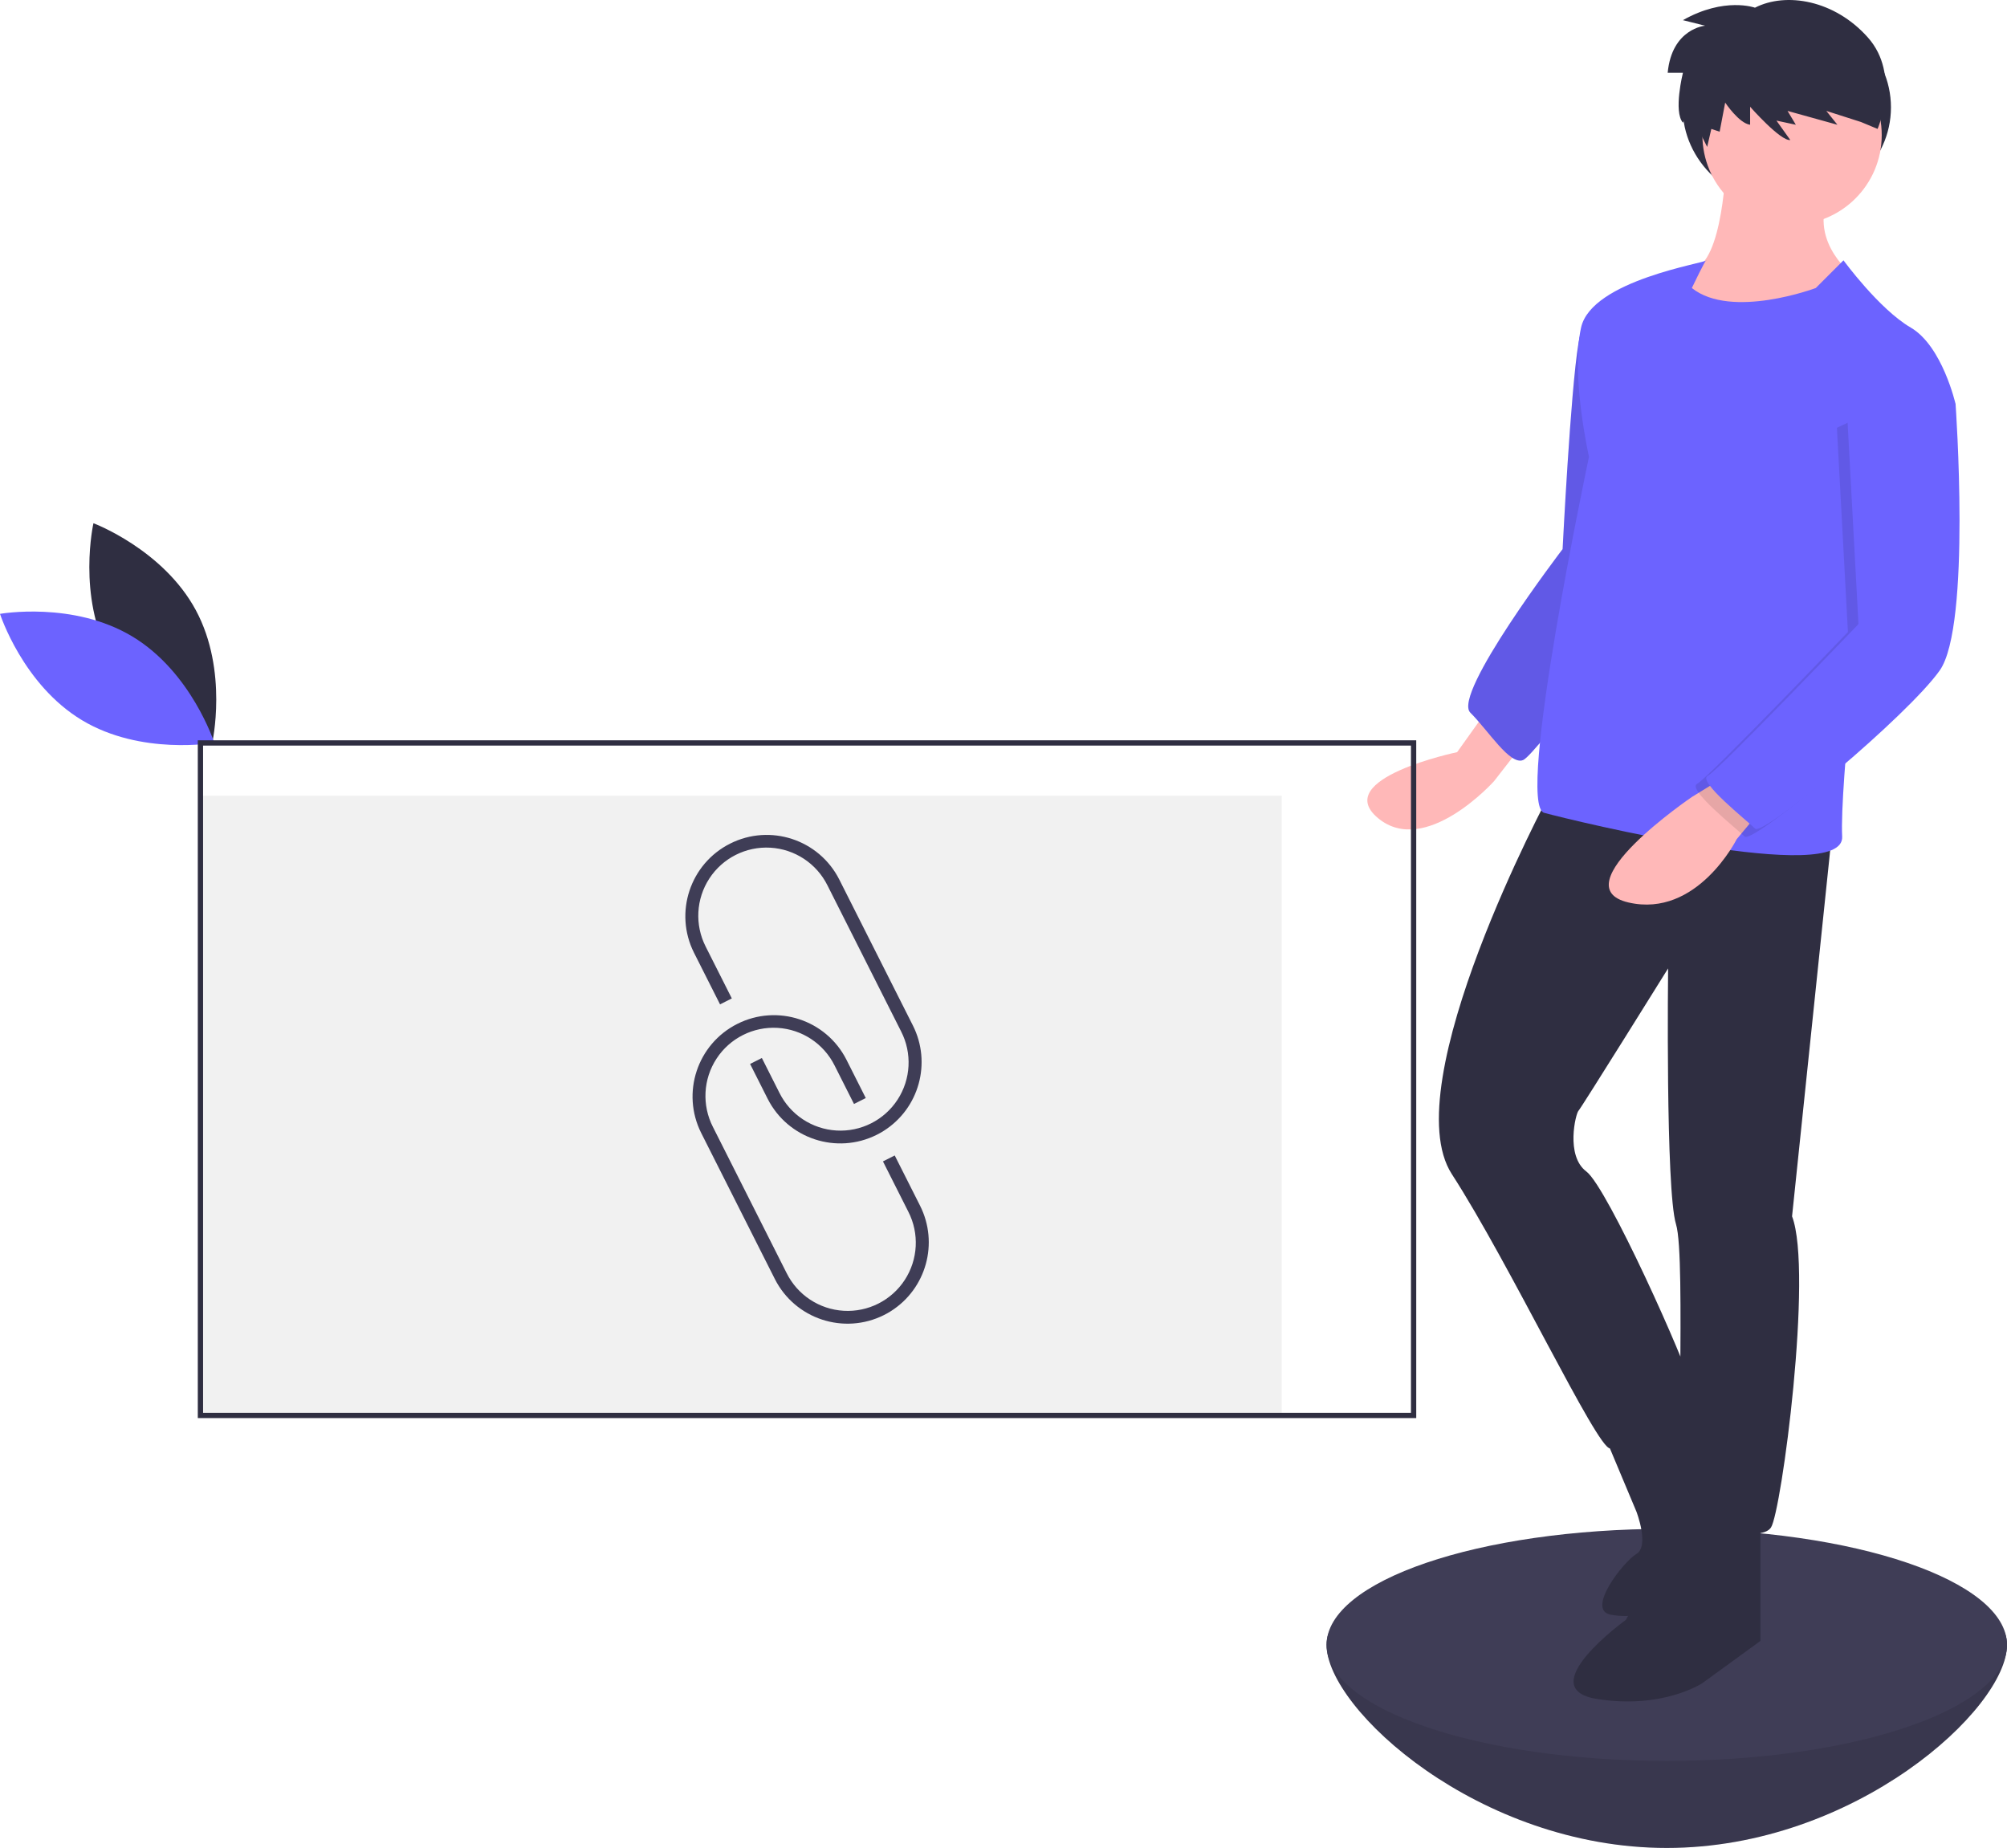
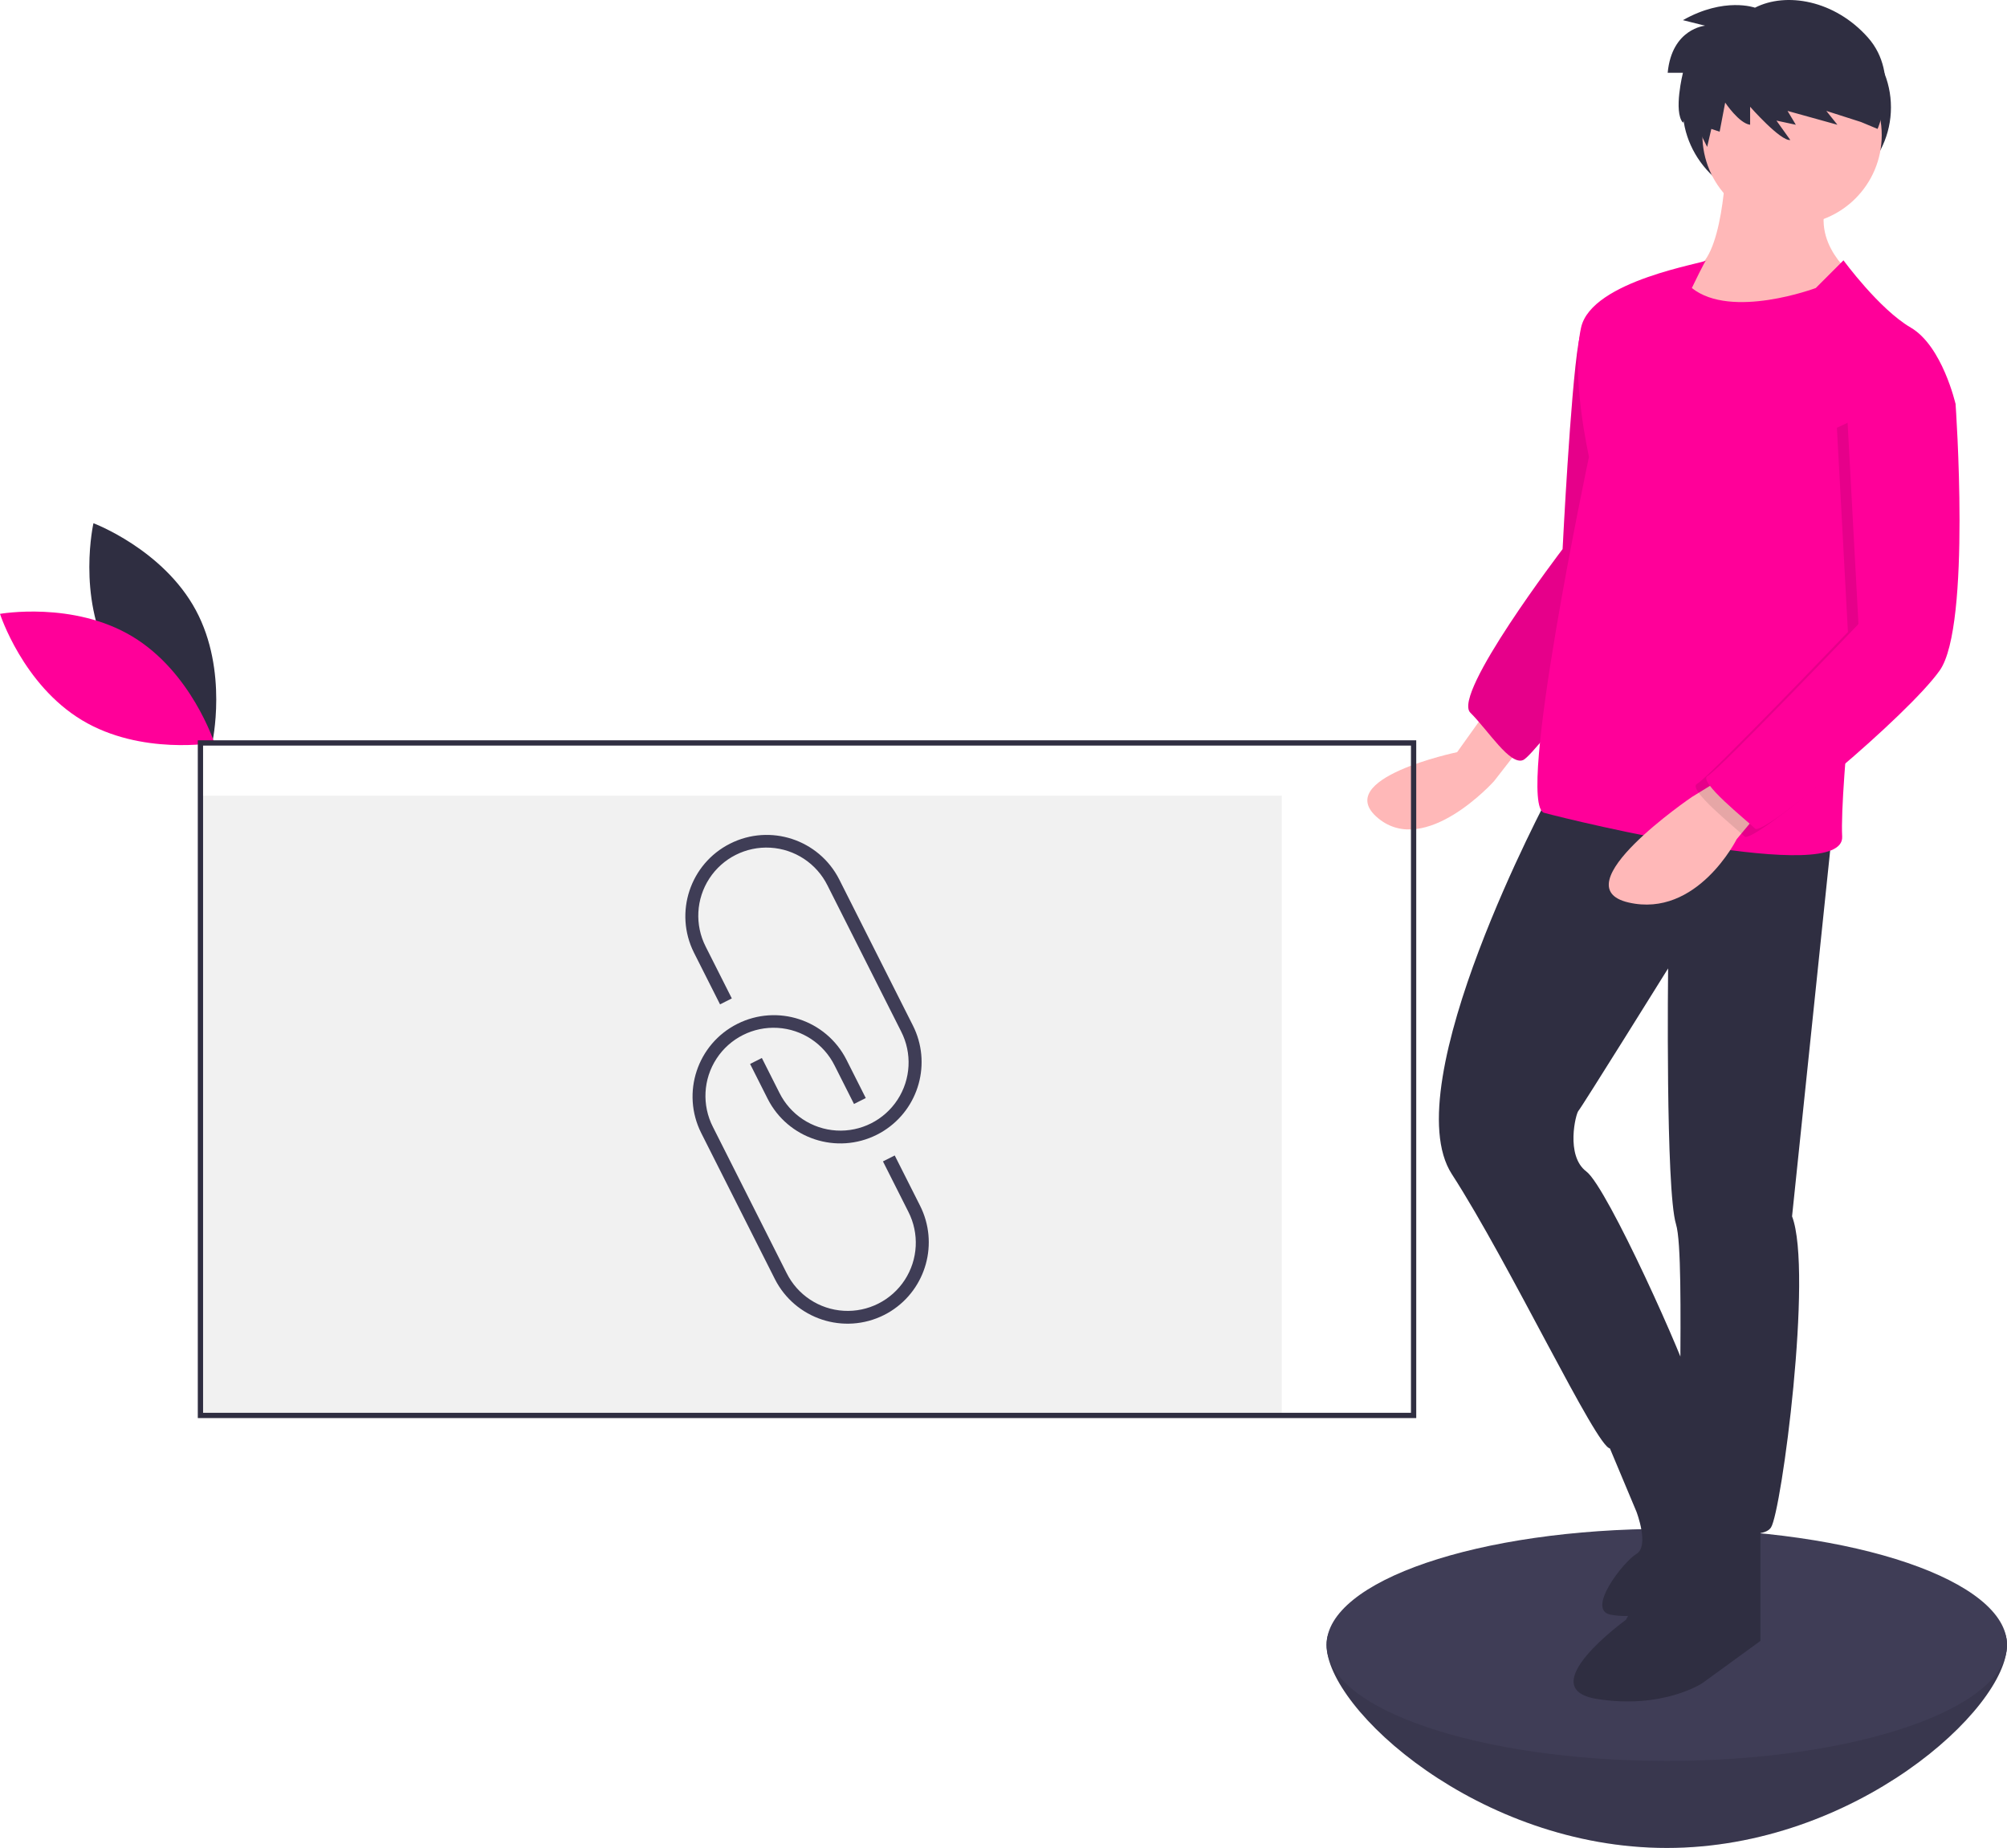
<svg xmlns="http://www.w3.org/2000/svg" id="a5349118-8809-40c5-ab34-fa23ee5ede74" data-name="Layer 1" width="761" height="700.71" viewBox="0 0 761 700.71">
  <path d="M261.134,348.568c12.428,23.049,38.806,32.944,38.806,32.944s6.227-27.475-6.201-50.524-38.806-32.944-38.806-32.944S248.706,325.519,261.134,348.568Z" transform="translate(-219.5 -99.64489)" fill="#2f2e41" />
-   <path d="M269.677,340.985c22.438,13.5,31.08,40.314,31.08,40.314s-27.738,4.927-50.177-8.573S219.5,332.412,219.5,332.412,247.238,327.485,269.677,340.985Z" transform="translate(-219.5 -99.64489)" fill="#6c63ff" />
+   <path d="M269.677,340.985c22.438,13.5,31.08,40.314,31.08,40.314s-27.738,4.927-50.177-8.573S219.5,332.412,219.5,332.412,247.238,327.485,269.677,340.985Z" transform="translate(-219.5 -99.64489)" fill="#ff0099" />
  <path d="M980.5,723.355c0,24.301-57.755,77-129,77s-129-52.699-129-77,57.755-11,129-11S980.5,699.055,980.5,723.355Z" transform="translate(-219.5 -99.64489)" fill="#3f3d56" />
  <path d="M980.5,723.355c0,24.301-57.755,77-129,77s-129-52.699-129-77,57.755-11,129-11S980.5,699.055,980.5,723.355Z" transform="translate(-219.5 -99.64489)" opacity="0.1" />
  <ellipse cx="632" cy="623.71" rx="129" ry="44" fill="#3f3d56" />
  <rect x="76" y="301.71" width="410" height="234" fill="#f1f1f1" />
  <ellipse cx="677.5" cy="40.71" rx="39.5" ry="37" fill="#2f2e41" />
  <path d="M782,370.855l-10,14s-48,10-30,25,44-14,44-14l14-18Z" transform="translate(-219.5 -99.64489)" fill="#ffb8b8" />
-   <path d="M834,211.855s-13,0-16,18-6,78-6,78-42,55-35,62,15,20,20,18,48-61,48-61Z" transform="translate(-219.5 -99.64489)" fill="#6c63ff" />
+   <path d="M834,211.855s-13,0-16,18-6,78-6,78-42,55-35,62,15,20,20,18,48-61,48-61Z" transform="translate(-219.5 -99.64489)" fill="#ff0099" />
  <path d="M834,211.855s-13,0-16,18-6,78-6,78-42,55-35,62,15,20,20,18,48-61,48-61Z" transform="translate(-219.5 -99.64489)" opacity="0.1" />
  <path d="M874,160.855s-1,39-13,41-8,15-8,15,39,23,65,0l5-12s-18-13-10-31Z" transform="translate(-219.5 -99.64489)" fill="#ffb8b8" />
  <path d="M807,400.855s-59,110-37,144,55,104,60,104,33-14,31-23-32-76-40-82-4-22-3-23,34-54,34-54-1,84,3,97-1,106,4,110,28,11,32,5,16-97,8-118l15-144Z" transform="translate(-219.5 -99.64489)" fill="#2f2e41" />
  <path d="M861,667.855l-25,46s-36,26-11,30,40-6,40-6l22-16v-46Z" transform="translate(-219.5 -99.64489)" fill="#2f2e41" />
  <path d="M827,641.855l13,31s5,13,0,16-19,21-10,23a29.299,29.299,0,0,0,5.495.546,55.566,55.566,0,0,0,40.398-16.439L884,687.855s-27.77-63.948-27.385-63.474S827,641.855,827,641.855Z" transform="translate(-219.5 -99.64489)" fill="#2f2e41" />
  <circle cx="679.5" cy="51.21" r="34" fill="#ffb8b8" />
-   <path d="M918.5,198.355l-10.5,10.5s-32,12-47,0c0,0,5.5-11.5,5.5-10.5s-43.5,7.5-47.5,25.5,3,49,3,49-28,132-17,135,114,28,113,9,8-97,8-97l35-67s-5-22-17-29S918.5,198.355,918.5,198.355Z" transform="translate(-219.5 -99.64489)" fill="#6c63ff" />
+   <path d="M918.5,198.355l-10.5,10.5s-32,12-47,0c0,0,5.5-11.5,5.5-10.5s-43.5,7.5-47.5,25.5,3,49,3,49-28,132-17,135,114,28,113,9,8-97,8-97l35-67s-5-22-17-29S918.5,198.355,918.5,198.355Z" transform="translate(-219.5 -99.64489)" fill="#ff0099" />
  <path d="M874,393.855l-13,8s-50,34-24,40,41-24,41-24l10-12Z" transform="translate(-219.5 -99.64489)" fill="#ffb8b8" />
  <path d="M948,246.855l9,9s6,84-6,101-67,63-70,60-22-18-18-20,57.183-57.569,57.183-57.569L916,261.855Z" transform="translate(-219.5 -99.64489)" opacity="0.1" />
-   <path d="M952,243.855l9,9s6,84-6,101-67,63-70,60-22-18-18-20,57.183-57.569,57.183-57.569L920,258.855Z" transform="translate(-219.5 -99.64489)" fill="#6c63ff" />
+   <path d="M952,243.855l9,9s6,84-6,101-67,63-70,60-22-18-18-20,57.183-57.569,57.183-57.569L920,258.855Z" transform="translate(-219.5 -99.64489)" fill="#ff0099" />
  <path d="M884.938,102.56s-11.558-4.203-27.318,4.728l8.405,2.101s-12.608,1.051-14.184,17.862h5.779s-3.677,14.71,0,18.912l2.364-4.465,6.829,13.659,1.576-6.829,3.152,1.051,2.101-11.032s5.253,7.88,9.456,8.405v-6.829s11.558,13.134,15.235,12.608l-5.253-7.355,7.355,1.576-3.152-5.253,18.912,5.253-4.203-5.253,13.134,4.203,6.304,2.627s8.931-20.488-3.677-34.673S896.759,96.519,884.938,102.56Z" transform="translate(-219.5 -99.64489)" fill="#2f2e41" />
  <path d="M554.598,528.438q-1.26.794-2.607,1.474a30.876,30.876,0,0,1-41.426-13.649l-6.652-13.191,4.465-2.251,6.652,13.191a25.842,25.842,0,1,0,46.146-23.274l-27.936-55.394A25.842,25.842,0,1,0,487.093,458.617l9.891,19.612-4.465,2.251L482.628,460.869a30.842,30.842,0,0,1,55.076-27.776l27.936,55.394a30.847,30.847,0,0,1-11.043,39.951Z" transform="translate(-219.5 -99.64489)" fill="#3f3d56" />
  <path d="M557.3,596.809q-1.242.783-2.577,1.457a30.876,30.876,0,0,1-41.426-13.649l-27.936-55.394a30.842,30.842,0,0,1,55.076-27.776L547.775,516l-4.465,2.251-7.339-14.552a25.842,25.842,0,1,0-46.146,23.274l27.936,55.394a25.842,25.842,0,1,0,46.146-23.274l-9.616-19.067,4.465-2.251,9.616,19.067A30.886,30.886,0,0,1,557.3,596.809Z" transform="translate(-219.5 -99.64489)" fill="#3f3d56" />
  <path d="M756.5,637.355h-462v-257h462Zm-460-2h458v-253h-458Z" transform="translate(-219.5 -99.64489)" fill="#2f2e41" />
</svg>
